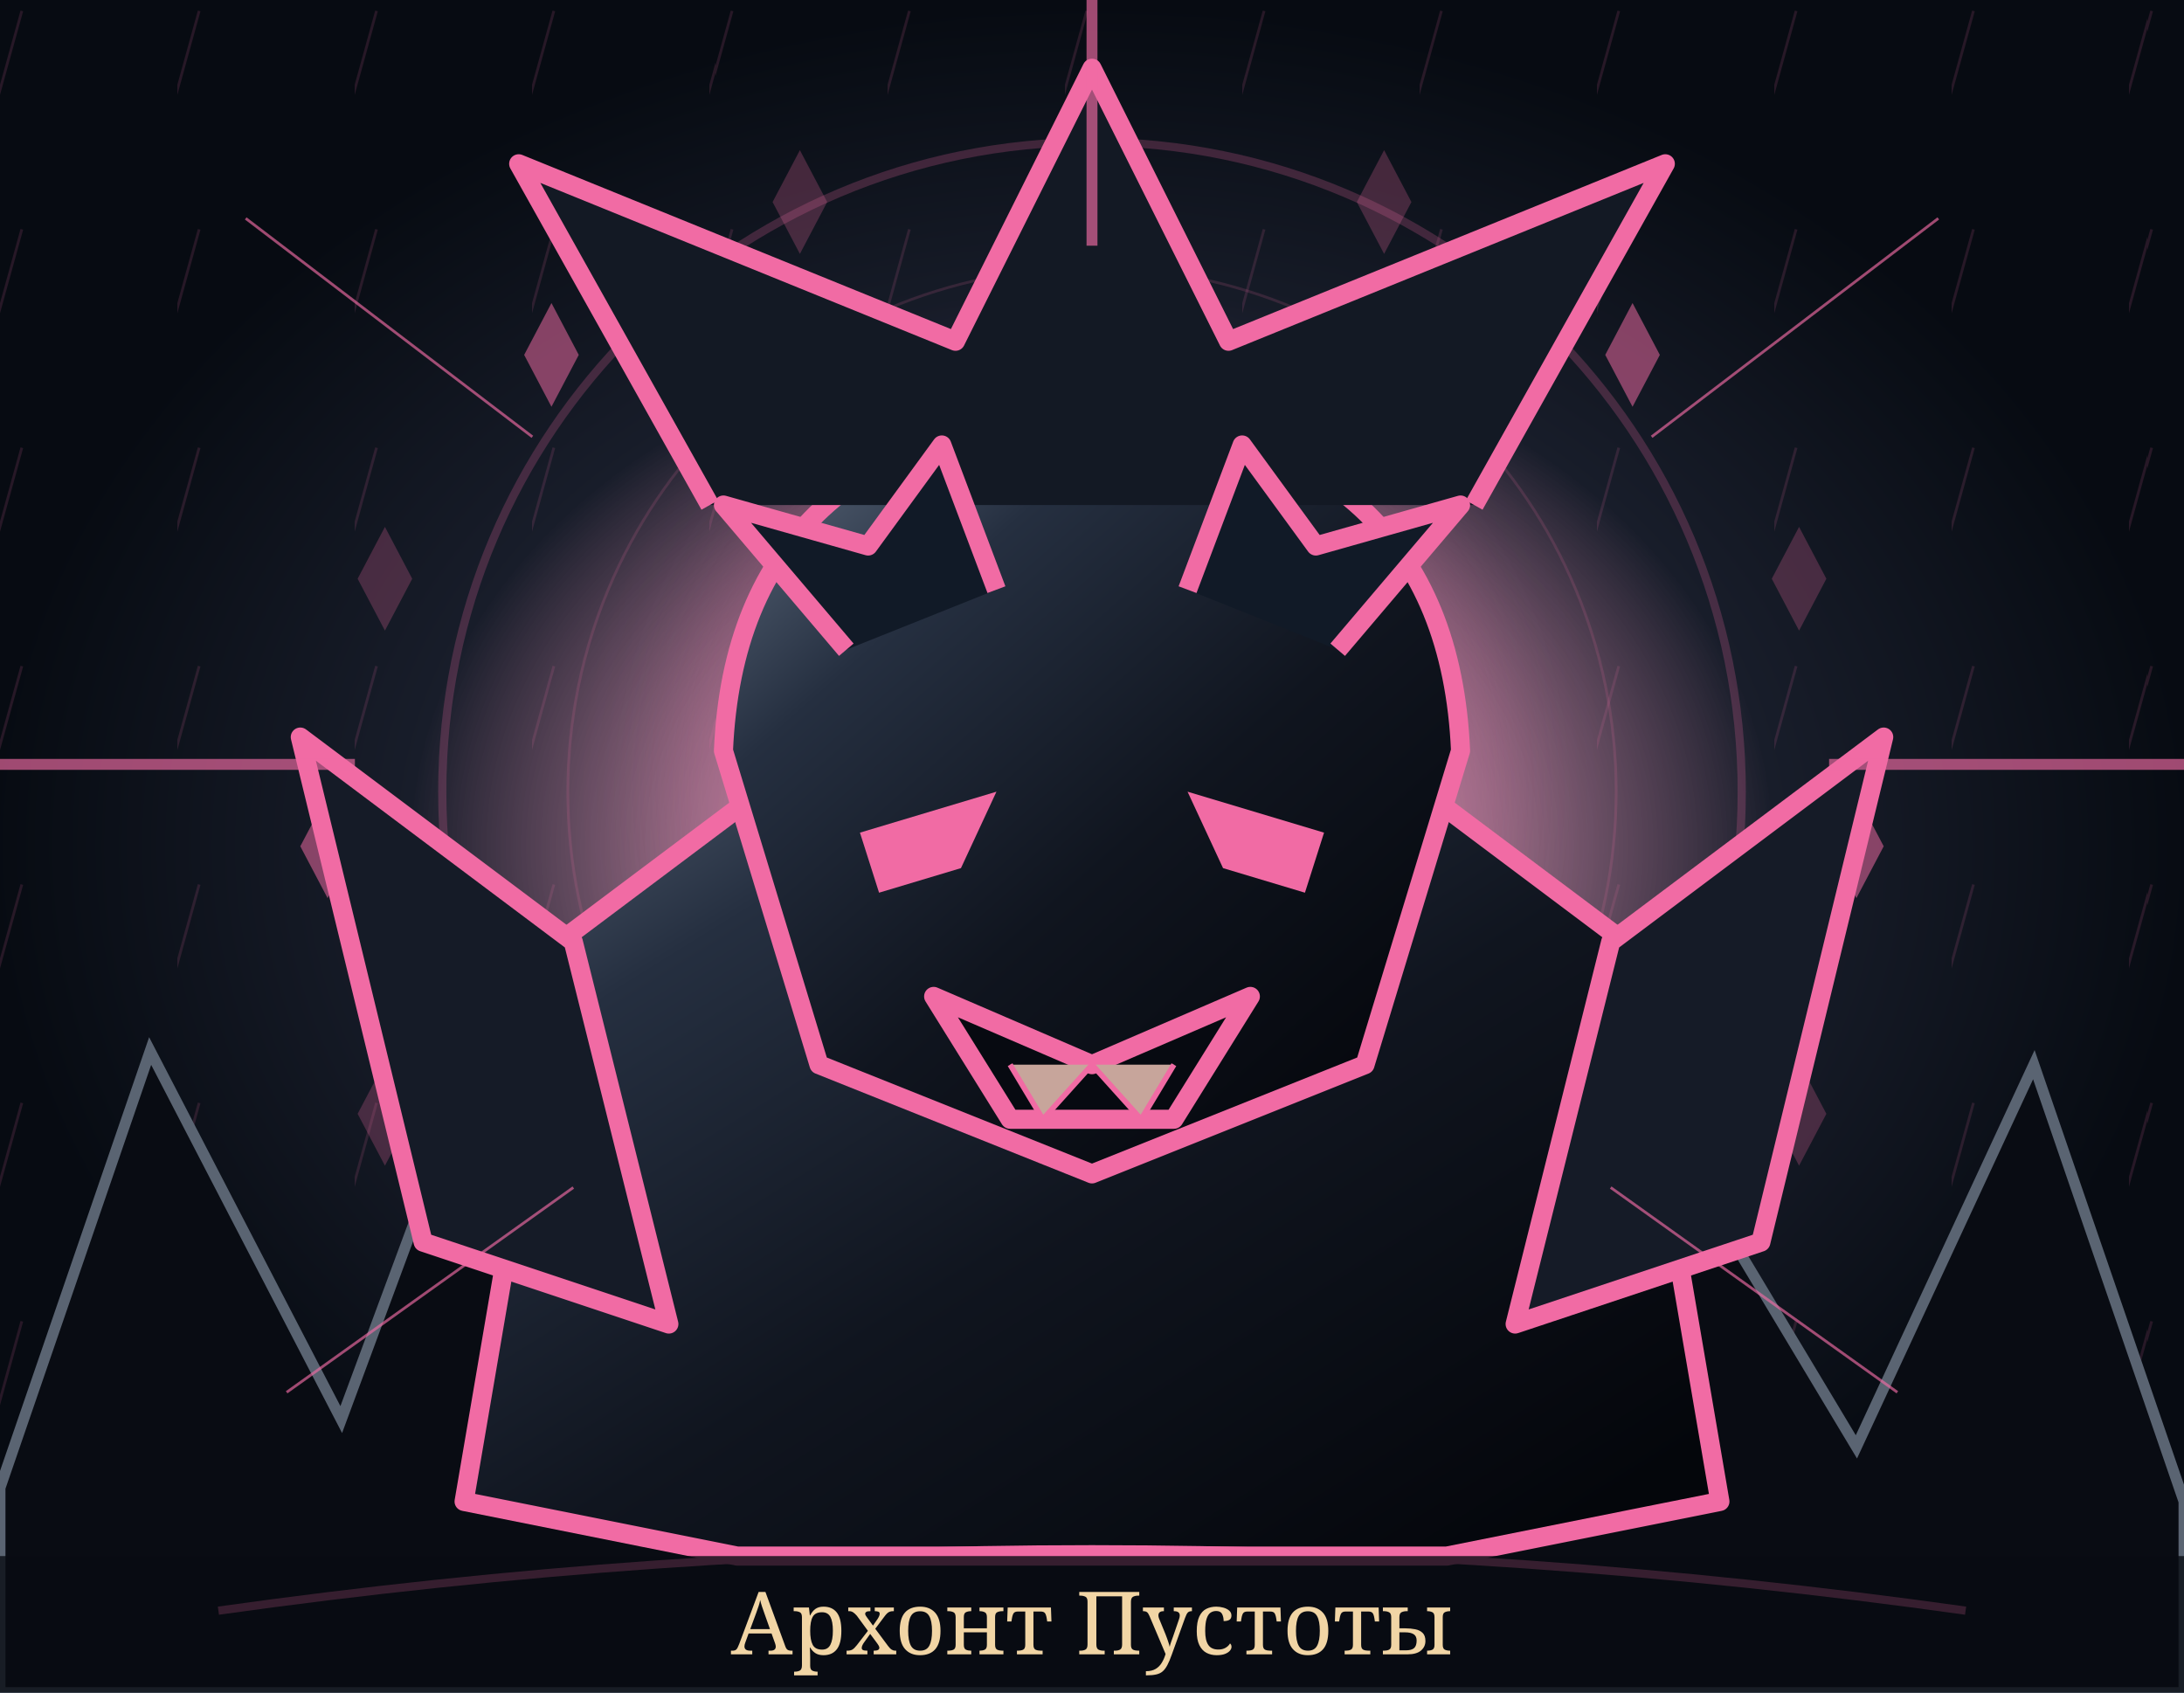
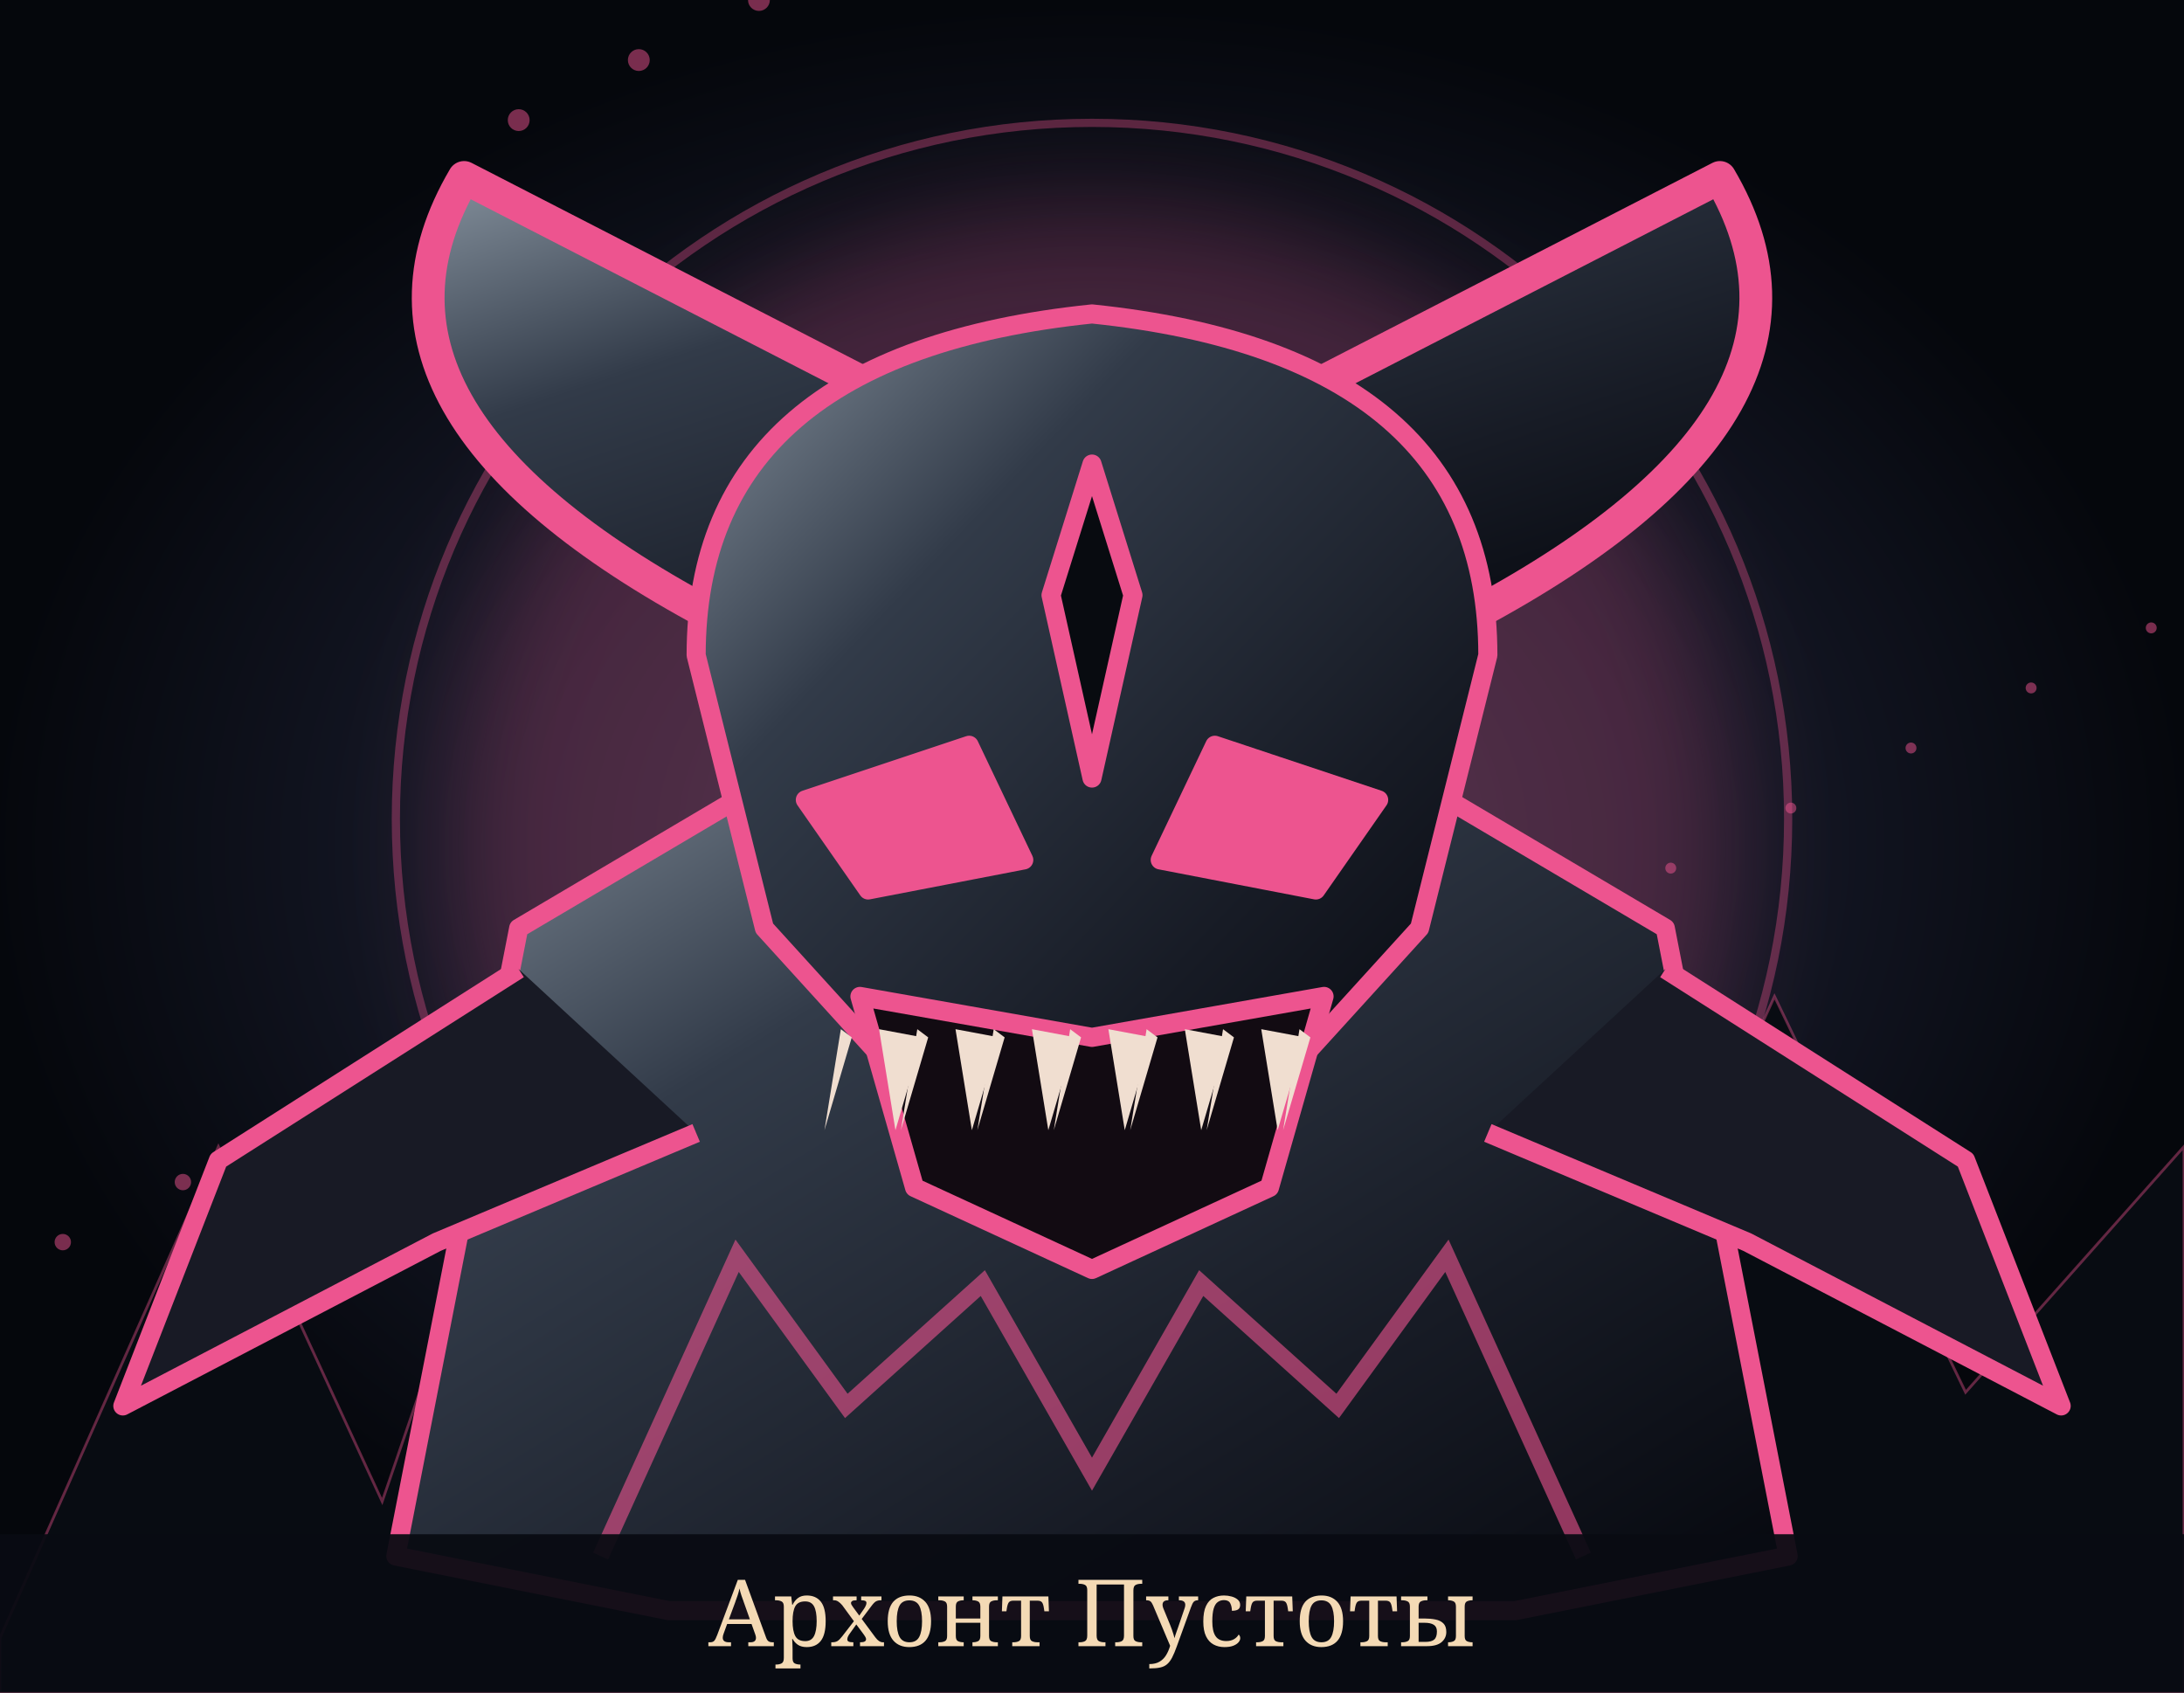
<svg xmlns="http://www.w3.org/2000/svg" viewBox="0 0 800 620">
  <defs>
    <radialGradient id="sky">
-       <stop stop-color="#f16ba4" stop-opacity=".46" />
-       <stop offset=".62" stop-color="#181d2a" />
-       <stop offset="1" stop-color="#070b12" />
+       <stop stop-color="#333044" />
+       <stop offset=".6" stop-color="#141725" />
+       <stop offset="1" stop-color="#05070c" />
    </radialGradient>
-     <linearGradient id="armor" x1="0" y1="0" x2=".85" y2="1">
-       <stop stop-color="#667487" />
-       <stop offset=".28" stop-color="#252f40" />
-       <stop offset=".6" stop-color="#10151f" />
-       <stop offset="1" stop-color="#04060b" />
+     <linearGradient id="iron" x2="1" y2="1">
+       <stop stop-color="#85919d" />
+       <stop offset=".3" stop-color="#323b49" />
+       <stop offset=".7" stop-color="#171b25" />
+       <stop offset="1" stop-color="#05070d" />
    </linearGradient>
-     <linearGradient id="blade" x2="1" y2="1">
-       <stop stop-color="#f8e9ce" />
-       <stop offset=".55" stop-color="#f16ba4" />
-       <stop offset="1" stop-color="#242c3c" />
-     </linearGradient>
-     <filter id="glow">
-       <feGaussianBlur stdDeviation="16" />
+     <filter id="fog">
+       <feGaussianBlur stdDeviation="19" />
    </filter>
-     <pattern id="rain" width="65" height="80" patternUnits="userSpaceOnUse">
-       <path d="M8 4l-18 65" stroke="#f16ba4" opacity=".14" />
-     </pattern>
  </defs>
  <rect width="800" height="620" fill="url(#sky)" />
-   <rect width="800" height="620" fill="url(#rain)" />
-   <circle cx="400" cy="290" r="238" fill="none" stroke="#f16ba4" stroke-opacity=".22" stroke-width="3" />
-   <circle cx="400" cy="290" r="192" fill="none" stroke="#f16ba4" stroke-opacity=".15" />
-   <circle cx="400" cy="290" r="155" fill="#f16ba4" opacity=".16" filter="url(#glow)" />
-   <path d="M670 310l10 -19 10 19 -10 19z" fill="#f16ba4" opacity="0.52" />
-   <path d="M649 408l10 -19 10 19 -10 19z" fill="#f16ba4" opacity="0.24" />
-   <path d="M588 490l10 -19 10 19 -10 19z" fill="#f16ba4" opacity="0.52" />
-   <path d="M497 546l10 -19 10 19 -10 19z" fill="#f16ba4" opacity="0.24" />
-   <path d="M390 565l10 -19 10 19 -10 19z" fill="#f16ba4" opacity="0.52" />
-   <path d="M283 546l10 -19 10 19 -10 19z" fill="#f16ba4" opacity="0.24" />
-   <path d="M192 490l10 -19 10 19 -10 19z" fill="#f16ba4" opacity="0.52" />
-   <path d="M131 408l10 -19 10 19 -10 19z" fill="#f16ba4" opacity="0.24" />
-   <path d="M110 310l10 -19 10 19 -10 19z" fill="#f16ba4" opacity="0.52" />
-   <path d="M131 212l10 -19 10 19 -10 19z" fill="#f16ba4" opacity="0.24" />
-   <path d="M192 130l10 -19 10 19 -10 19z" fill="#f16ba4" opacity="0.52" />
-   <path d="M283 74l10 -19 10 19 -10 19z" fill="#f16ba4" opacity="0.24" />
-   <path d="M390 55l10 -19 10 19 -10 19z" fill="#f16ba4" opacity="0.52" />
-   <path d="M497 74l10 -19 10 19 -10 19z" fill="#f16ba4" opacity="0.24" />
-   <path d="M588 130l10 -19 10 19 -10 19z" fill="#f16ba4" opacity="0.52" />
-   <path d="M649 212l10 -19 10 19 -10 19z" fill="#f16ba4" opacity="0.24" />
-   <g fill="#090c13" stroke="#5a6472" stroke-width="4">
-     <path d="M0 545L55 385 125 520 188 350 245 540 310 450 370 560 440 445 520 550 590 380 680 530 745 390 800 550V620H0Z" />
+   <circle cx="400" cy="310" r="235" fill="#ed548f" opacity=".22" filter="url(#fog)" />
+   <circle cx="400" cy="300" r="255" fill="none" stroke="#ed548f" stroke-width="3" opacity=".35" />
+   <circle cx="357" cy="203" r="1" fill="#ed548f" opacity=".5" />
+   <circle cx="568" cy="340" r="2" fill="#ed548f" opacity=".5" />
+   <circle cx="779" cy="477" r="3" fill="#ed548f" opacity=".5" />
+   <circle cx="190" cy="44" r="4" fill="#ed548f" opacity=".5" />
+   <circle cx="401" cy="181" r="1" fill="#ed548f" opacity=".5" />
+   <circle cx="612" cy="318" r="2" fill="#ed548f" opacity=".5" />
+   <circle cx="23" cy="455" r="3" fill="#ed548f" opacity=".5" />
+   <circle cx="234" cy="22" r="4" fill="#ed548f" opacity=".5" />
+   <circle cx="445" cy="159" r="1" fill="#ed548f" opacity=".5" />
+   <circle cx="656" cy="296" r="2" fill="#ed548f" opacity=".5" />
+   <circle cx="67" cy="433" r="3" fill="#ed548f" opacity=".5" />
+   <circle cx="278" cy="0" r="4" fill="#ed548f" opacity=".5" />
+   <circle cx="489" cy="137" r="1" fill="#ed548f" opacity=".5" />
+   <circle cx="700" cy="274" r="2" fill="#ed548f" opacity=".5" />
+   <circle cx="111" cy="411" r="3" fill="#ed548f" opacity=".5" />
+   <circle cx="322" cy="548" r="4" fill="#ed548f" opacity=".5" />
+   <circle cx="533" cy="115" r="1" fill="#ed548f" opacity=".5" />
+   <circle cx="744" cy="252" r="2" fill="#ed548f" opacity=".5" />
+   <circle cx="155" cy="389" r="3" fill="#ed548f" opacity=".5" />
+   <circle cx="366" cy="526" r="4" fill="#ed548f" opacity=".5" />
+   <circle cx="577" cy="93" r="1" fill="#ed548f" opacity=".5" />
+   <circle cx="788" cy="230" r="2" fill="#ed548f" opacity=".5" />
+   <circle cx="199" cy="367" r="3" fill="#ed548f" opacity=".5" />
+   <circle cx="410" cy="504" r="4" fill="#ed548f" opacity=".5" />
+   <path d="M0 600L80 420 140 550 205 360 280 545 340 440 410 570 490 410 570 540 650 365 720 510 800 420V620H0Z" fill="#080c12" stroke="#ed548f" stroke-opacity=".4" />
+   <g stroke="#ed548f" stroke-width="7" stroke-linejoin="round" fill="url(#iron)">
+     <path d="M145 570L190 340 300 275 500 275 610 340 655 570 555 590 245 590Z" />
+     <path d="M190 355L80 425 45 515 160 455 255 415M610 355L720 425 755 515 640 455 545 415" fill="#181a25" />
+     <path d="M260 225Q120 150 170 65L345 155M540 225Q680 150 630 65L455 155" stroke-width="12" />
+     <path d="M255 240Q255 130 400 115Q545 130 545 240L520 340 470 395 400 420 330 395 280 340Z" />
+     <path d="M295 293L355 273 375 315 318 326Z M505 293L445 273 425 315 482 326Z" fill="#ed548f" />
+     <path d="M315 365L400 380 485 365 465 435 400 465 335 435Z" fill="#120b12" />
+     <path d="M385 218L400 170 415 218 400 285Z" fill="#080b10" />
  </g>
-   <g stroke="#f16ba4" stroke-width="7" stroke-linejoin="round">
-     <path d="M170 550L205 345 285 285 310 235 490 235 515 285 595 345 630 550 530 570 270 570Z" fill="url(#armor)" />
-     <path d="M210 345L110 270 155 455 245 485Z M590 345L690 270 645 455 555 485Z" fill="#151b27" />
-     <path d="M265 275Q270 160 400 150Q530 160 535 275L500 390 400 430 300 390Z" fill="url(#armor)" />
-     <path d="M260 185L190 60 350 125 400 25 450 125 610 60 540 185" fill="#131924" />
-     <path d="M315 305L365 290 352 318 322 327Z M485 305L435 290 448 318 478 327Z" fill="#f16ba4" stroke="none" />
-     <path d="M342 365L400 390 458 365 430 410 370 410Z" fill="#070a11" />
-     <path d="M370 390l12 20 18 -20 18 20 12 -20" fill="#c7a59b" stroke-width="2" />
-     <path d="M310 238L265 185 318 200 345 163 365 216 M490 238L535 185 482 200 455 163 435 216" fill="#111a27" />
-   </g>
-   <g fill="none" stroke="#f16ba4" opacity=".65">
-     <path d="M400 0V90M0 280h130M670 280h130" stroke-width="4" />
-     <path d="M90 80L195 160M710 80L605 160M105 510L210 435M695 510L590 435" />
-   </g>
-   <path d="M80 590Q400 545 720 590" stroke="#f16ba4" stroke-width="3" fill="none" />
-   <rect x="0" y="570" width="800" height="50" fill="#080b12" opacity=".8" />
-   <text x="400" y="606" text-anchor="middle" fill="#f1d5a5" font-family="Georgia,serif" font-size="32">Архонт Пустоты</text>
+   <path d="M308 377l-6 37 10 -34Z" fill="#f0ded0" />
+   <path d="M322 377l6 37 10 -34Z" fill="#f0ded0" />
+   <path d="M336 377l-6 37 10 -34Z" fill="#f0ded0" />
+   <path d="M350 377l6 37 10 -34Z" fill="#f0ded0" />
+   <path d="M364 377l-6 37 10 -34Z" fill="#f0ded0" />
+   <path d="M378 377l6 37 10 -34Z" fill="#f0ded0" />
+   <path d="M392 377l-6 37 10 -34Z" fill="#f0ded0" />
+   <path d="M406 377l6 37 10 -34Z" fill="#f0ded0" />
+   <path d="M420 377l-6 37 10 -34Z" fill="#f0ded0" />
+   <path d="M434 377l6 37 10 -34Z" fill="#f0ded0" />
+   <path d="M448 377l-6 37 10 -34Z" fill="#f0ded0" />
+   <path d="M462 377l6 37 10 -34Z" fill="#f0ded0" />
+   <path d="M476 377l-6 37 10 -34Z" fill="#f0ded0" />
+   <path d="M220 570L270 460 310 515 360 470 400 540 440 470 490 515 530 460 580 570" stroke="#ed548f" opacity=".6" fill="none" stroke-width="6" />
+   <rect y="562" width="800" height="58" fill="#080b12" opacity=".94" />
+   <text x="400" y="603" font-size="34" text-anchor="middle" fill="#f4dab5" font-family="Georgia,serif">Архонт Пустоты</text>
</svg>
